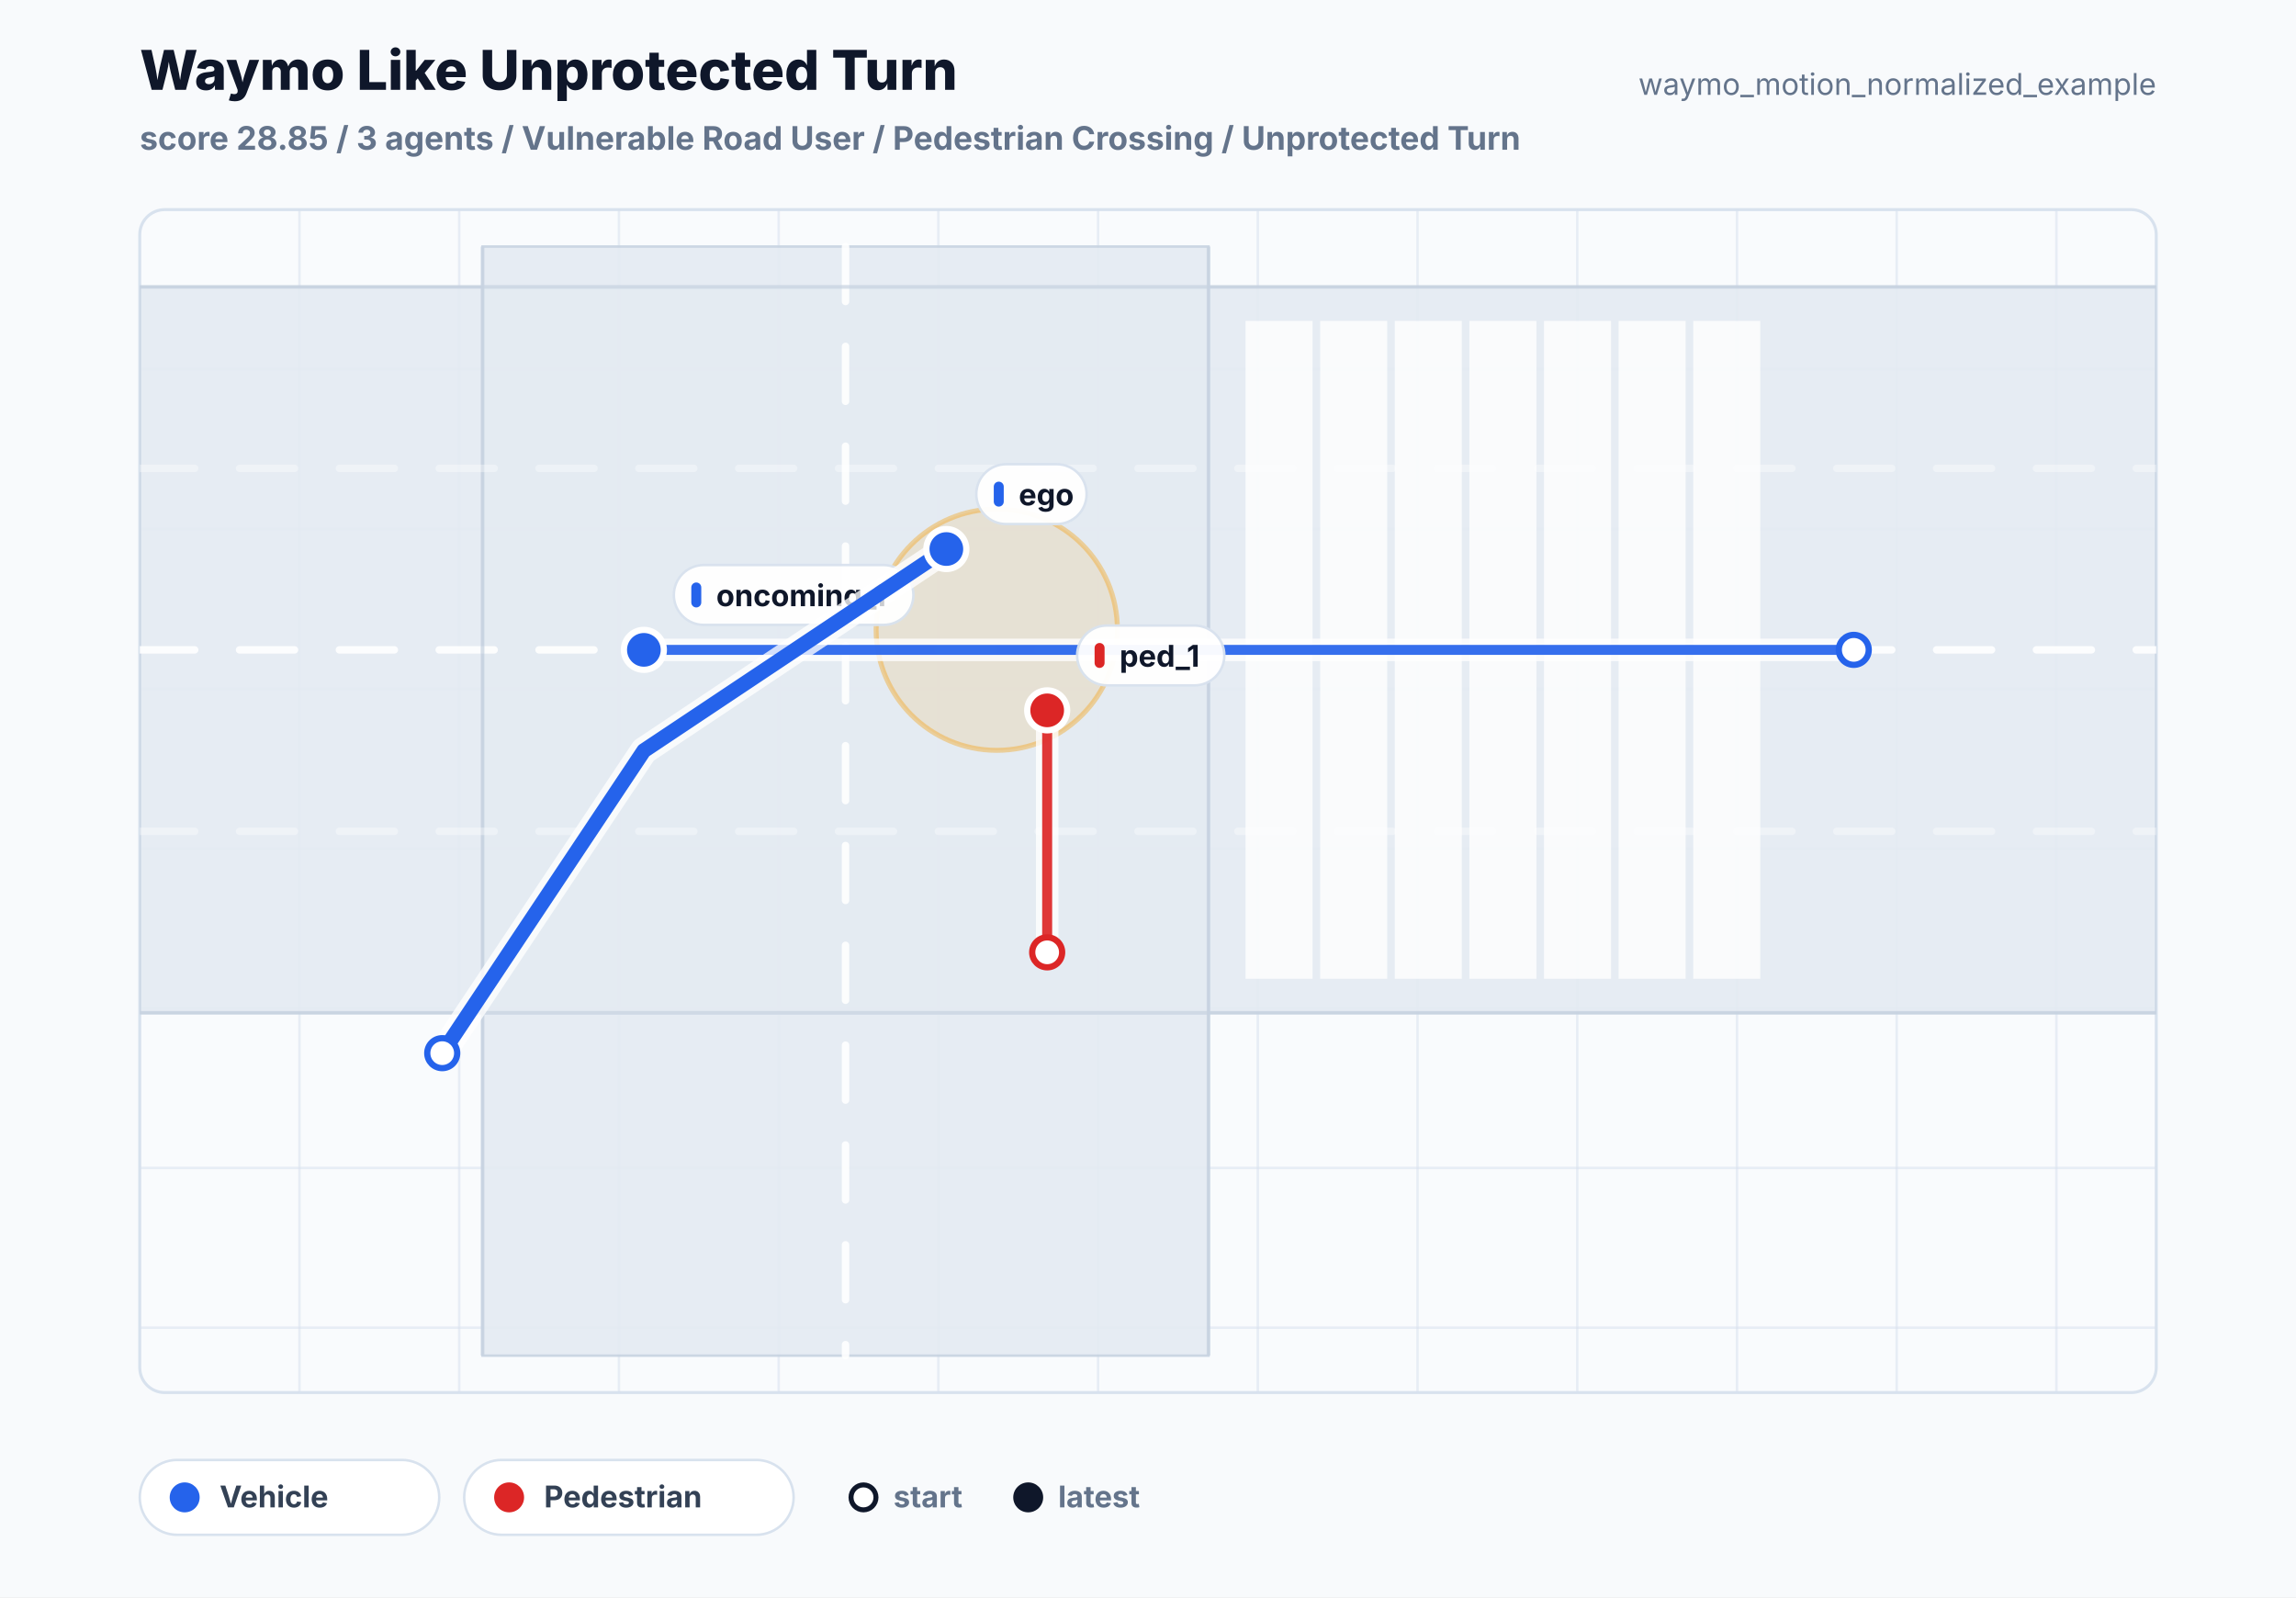
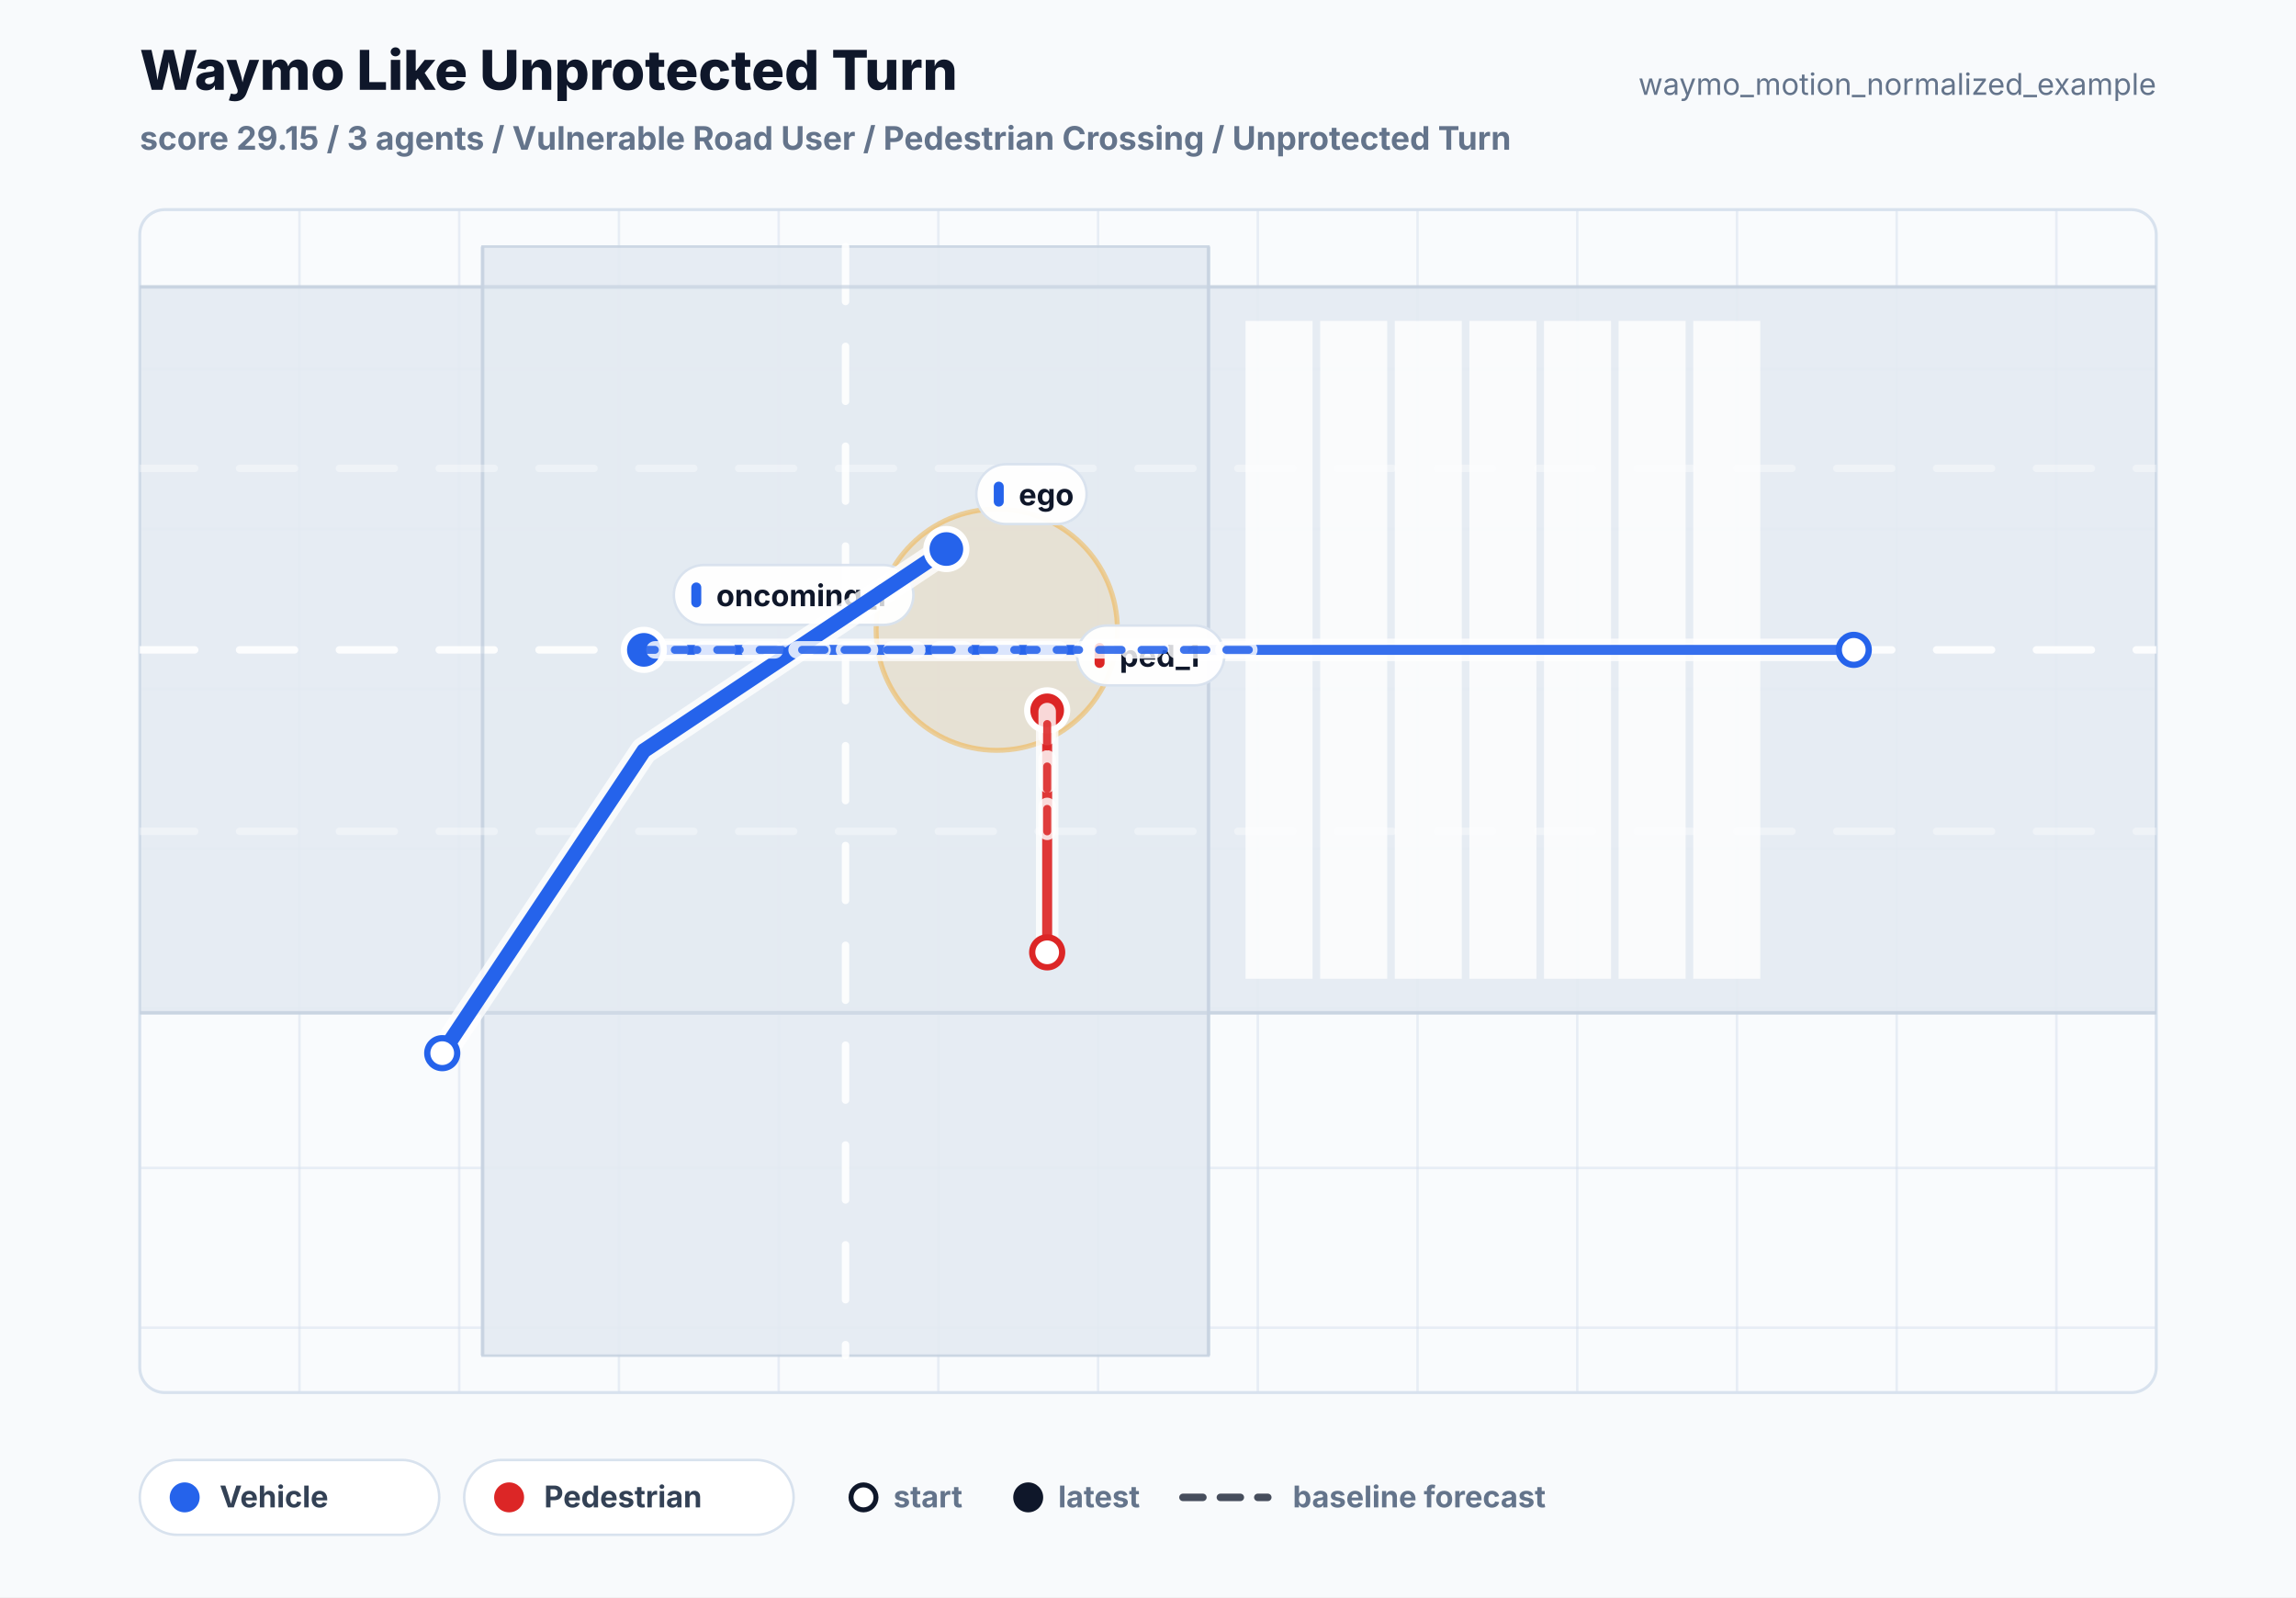
<svg xmlns="http://www.w3.org/2000/svg" width="920" height="640" viewBox="0 0 920 640" role="img">
  <defs>
    <clipPath id="scenario-plot-clip">
      <rect x="56" y="84" width="808" height="474" rx="10" />
    </clipPath>
  </defs>
  <rect x="0" y="0" width="920" height="640" fill="#f8fafc" />
  <text x="56" y="36" fill="#0f172a" font-size="22" font-family="Inter, Arial, sans-serif" font-weight="800">Waymo Like Unprotected Turn</text>
-   <text x="56" y="60" fill="#64748b" font-size="13" font-family="Inter, Arial, sans-serif" font-weight="650">score 28.85 / 3 agents / Vulnerable Road User / Pedestrian Crossing / Unprotected Turn</text>
+   <text x="56" y="60" fill="#64748b" font-size="13" font-family="Inter, Arial, sans-serif" font-weight="650">score 29.15 / 3 agents / Vulnerable Road User / Pedestrian Crossing / Unprotected Turn</text>
  <text x="864" y="38" fill="#64748b" font-size="12" font-family="Inter, Arial, sans-serif" text-anchor="end">waymo_motion_normalized_example</text>
  <rect x="56" y="84" width="808" height="474" rx="10" fill="#f9fbfd" stroke="#d8e2ee" stroke-width="1.2" />
  <g clip-path="url(#scenario-plot-clip)">
    <line x1="120" y1="84" x2="120" y2="558" stroke="#d7e1ee" stroke-width="1" opacity="0.52" />
    <line x1="184" y1="84" x2="184" y2="558" stroke="#d7e1ee" stroke-width="1" opacity="0.52" />
    <line x1="248" y1="84" x2="248" y2="558" stroke="#d7e1ee" stroke-width="1" opacity="0.52" />
    <line x1="312" y1="84" x2="312" y2="558" stroke="#d7e1ee" stroke-width="1" opacity="0.52" />
    <line x1="376" y1="84" x2="376" y2="558" stroke="#d7e1ee" stroke-width="1" opacity="0.52" />
    <line x1="440" y1="84" x2="440" y2="558" stroke="#d7e1ee" stroke-width="1" opacity="0.52" />
    <line x1="504" y1="84" x2="504" y2="558" stroke="#d7e1ee" stroke-width="1" opacity="0.52" />
    <line x1="568" y1="84" x2="568" y2="558" stroke="#d7e1ee" stroke-width="1" opacity="0.52" />
    <line x1="632" y1="84" x2="632" y2="558" stroke="#d7e1ee" stroke-width="1" opacity="0.52" />
    <line x1="696" y1="84" x2="696" y2="558" stroke="#d7e1ee" stroke-width="1" opacity="0.52" />
    <line x1="760" y1="84" x2="760" y2="558" stroke="#d7e1ee" stroke-width="1" opacity="0.52" />
    <line x1="824" y1="84" x2="824" y2="558" stroke="#d7e1ee" stroke-width="1" opacity="0.52" />
    <line x1="56" y1="148" x2="864" y2="148" stroke="#d7e1ee" stroke-width="1" opacity="0.52" />
    <line x1="56" y1="212" x2="864" y2="212" stroke="#d7e1ee" stroke-width="1" opacity="0.52" />
    <line x1="56" y1="276" x2="864" y2="276" stroke="#d7e1ee" stroke-width="1" opacity="0.52" />
    <line x1="56" y1="340" x2="864" y2="340" stroke="#d7e1ee" stroke-width="1" opacity="0.52" />
    <line x1="56" y1="404" x2="864" y2="404" stroke="#d7e1ee" stroke-width="1" opacity="0.52" />
    <line x1="56" y1="468" x2="864" y2="468" stroke="#d7e1ee" stroke-width="1" opacity="0.52" />
    <line x1="56" y1="532" x2="864" y2="532" stroke="#d7e1ee" stroke-width="1" opacity="0.52" />
    <rect x="56.00" y="114.96" width="808.00" height="290.88" fill="#e4eaf2" stroke="#c7d3e1" stroke-width="1" opacity="0.92" />
    <rect x="193.36" y="98.80" width="290.88" height="444.40" fill="#e4eaf2" stroke="#c7d3e1" stroke-width="1" opacity="0.92" />
    <line x1="56.00" y1="260.40" x2="864.00" y2="260.40" stroke="#ffffff" stroke-width="3" stroke-linecap="round" stroke-dasharray="22 18" opacity="0.88" />
    <line x1="338.80" y1="98.80" x2="338.80" y2="543.20" stroke="#ffffff" stroke-width="3" stroke-linecap="round" stroke-dasharray="22 18" opacity="0.88" />
    <line x1="56.00" y1="114.96" x2="864.00" y2="114.96" stroke="#c7d3e1" stroke-width="1.5" opacity="0.72" />
    <line x1="56.00" y1="405.84" x2="864.00" y2="405.84" stroke="#c7d3e1" stroke-width="1.5" opacity="0.72" />
    <line x1="193.36" y1="98.80" x2="193.36" y2="543.20" stroke="#c7d3e1" stroke-width="1.5" opacity="0.72" />
    <line x1="484.24" y1="98.80" x2="484.24" y2="543.20" stroke="#c7d3e1" stroke-width="1.5" opacity="0.72" />
    <line x1="56.00" y1="187.68" x2="864.00" y2="187.68" stroke="#ffffff" stroke-width="3" stroke-linecap="round" stroke-dasharray="22 18" opacity="0.35" />
    <line x1="56.00" y1="333.12" x2="864.00" y2="333.12" stroke="#ffffff" stroke-width="3" stroke-linecap="round" stroke-dasharray="22 18" opacity="0.35" />
    <rect x="499.59" y="129.10" width="25.86" height="262.60" fill="#ffffff" stroke="#ffffff" stroke-width="1" opacity="0.78" />
    <rect x="529.49" y="129.10" width="25.86" height="262.60" fill="#ffffff" stroke="#ffffff" stroke-width="1" opacity="0.78" />
    <rect x="559.38" y="129.10" width="25.86" height="262.60" fill="#ffffff" stroke="#ffffff" stroke-width="1" opacity="0.78" />
    <rect x="589.28" y="129.10" width="25.86" height="262.60" fill="#ffffff" stroke="#ffffff" stroke-width="1" opacity="0.78" />
    <rect x="619.18" y="129.10" width="25.86" height="262.60" fill="#ffffff" stroke="#ffffff" stroke-width="1" opacity="0.78" />
    <rect x="649.07" y="129.10" width="25.86" height="262.60" fill="#ffffff" stroke="#ffffff" stroke-width="1" opacity="0.78" />
    <rect x="678.97" y="129.10" width="25.86" height="262.60" fill="#ffffff" stroke="#ffffff" stroke-width="1" opacity="0.78" />
    <circle cx="399.40" cy="252.32" r="48.34" fill="#f59e0b" opacity="0.13" />
    <circle cx="399.40" cy="252.32" r="48.34" fill="none" stroke="#f59e0b" stroke-width="2" opacity="0.38" />
    <g class="track track-vehicle">
      <polyline points="742.80,260.40 500.40,260.40 258.00,260.40" fill="none" stroke="#ffffff" stroke-width="9" stroke-linecap="round" stroke-linejoin="round" opacity="0.78" />
      <polyline points="742.80,260.40 500.40,260.40 258.00,260.40" fill="none" stroke="#2563eb" stroke-width="4" stroke-linecap="round" stroke-linejoin="round" opacity="0.92" />
      <circle cx="742.80" cy="260.40" r="6" fill="#ffffff" stroke="#2563eb" stroke-width="2.5" />
      <circle cx="258.00" cy="260.40" r="8" fill="#2563eb" stroke="#ffffff" stroke-width="2.5" />
      <rect x="270.00" y="226.40" width="96.00" height="24.00" rx="12" fill="#ffffff" stroke="#d8e2ee" opacity="0.96" />
      <rect x="277.00" y="233.40" width="4" height="10" rx="2" fill="#2563eb" />
      <text x="287.00" y="242.90" fill="#0f172a" font-size="12" font-family="Inter, Arial, sans-serif" font-weight="750">oncoming_1</text>
    </g>
    <g class="track track-pedestrian">
      <polyline points="419.60,381.60 419.60,333.12 419.60,284.64" fill="none" stroke="#ffffff" stroke-width="9" stroke-linecap="round" stroke-linejoin="round" opacity="0.78" />
      <polyline points="419.60,381.60 419.60,333.12 419.60,284.64" fill="none" stroke="#dc2626" stroke-width="4" stroke-linecap="round" stroke-linejoin="round" opacity="0.92" />
      <circle cx="419.60" cy="381.60" r="6" fill="#ffffff" stroke="#dc2626" stroke-width="2.5" />
      <circle cx="419.60" cy="284.64" r="8" fill="#dc2626" stroke="#ffffff" stroke-width="2.5" />
      <rect x="431.60" y="250.64" width="59.00" height="24.00" rx="12" fill="#ffffff" stroke="#d8e2ee" opacity="0.96" />
      <rect x="438.60" y="257.64" width="4" height="10" rx="2" fill="#dc2626" />
      <text x="448.60" y="267.14" fill="#0f172a" font-size="12" font-family="Inter, Arial, sans-serif" font-weight="750">ped_1</text>
    </g>
    <g class="track track-vehicle">
      <polyline points="177.20,422.00 258.00,300.80 379.20,220.00" fill="none" stroke="#ffffff" stroke-width="11" stroke-linecap="round" stroke-linejoin="round" opacity="0.78" />
      <polyline points="177.20,422.00 258.00,300.80 379.20,220.00" fill="none" stroke="#2563eb" stroke-width="6" stroke-linecap="round" stroke-linejoin="round" opacity="1.0" />
      <circle cx="177.20" cy="422.00" r="6" fill="#ffffff" stroke="#2563eb" stroke-width="2.5" />
      <circle cx="379.20" cy="220.00" r="8" fill="#2563eb" stroke="#ffffff" stroke-width="2.5" />
      <rect x="391.20" y="186.00" width="44.20" height="24.00" rx="12" fill="#ffffff" stroke="#d8e2ee" opacity="0.96" />
      <rect x="398.20" y="193.00" width="4" height="10" rx="2" fill="#2563eb" />
      <text x="408.20" y="202.50" fill="#0f172a" font-size="12" font-family="Inter, Arial, sans-serif" font-weight="750">ego</text>
    </g>
+     <g class="baseline-prediction prediction-vehicle">
+       <polyline points="500.40,260.40 258.00,260.40" fill="none" stroke="#ffffff" stroke-width="7" stroke-linecap="round" stroke-linejoin="round" stroke-dasharray="10 9" opacity="0.82" />
+       <polyline points="500.40,260.40 258.00,260.40" fill="none" stroke="#2563eb" stroke-width="3.2" stroke-linecap="round" stroke-linejoin="round" stroke-dasharray="9 8" opacity="0.88" />
+     </g>
+     <g class="baseline-prediction prediction-pedestrian">
+       <polyline points="419.60,333.12 419.60,284.64" fill="none" stroke="#ffffff" stroke-width="7" stroke-linecap="round" stroke-linejoin="round" stroke-dasharray="10 9" opacity="0.82" />
+       <polyline points="419.60,333.12 419.60,284.64" fill="none" stroke="#dc2626" stroke-width="3.2" stroke-linecap="round" stroke-linejoin="round" stroke-dasharray="9 8" opacity="0.88" />
+     </g>
  </g>
  <rect x="56" y="585" width="120" height="30" rx="15" fill="#ffffff" stroke="#d8e2ee" />
  <circle cx="74" cy="600" r="6" fill="#2563eb" />
  <text x="88" y="604" fill="#334155" font-size="12" font-family="Inter, Arial, sans-serif" font-weight="700">Vehicle</text>
  <rect x="186" y="585" width="132" height="30" rx="15" fill="#ffffff" stroke="#d8e2ee" />
  <circle cx="204" cy="600" r="6" fill="#dc2626" />
  <text x="218" y="604" fill="#334155" font-size="12" font-family="Inter, Arial, sans-serif" font-weight="700">Pedestrian</text>
  <circle cx="346" cy="600" r="5" fill="#ffffff" stroke="#0f172a" stroke-width="2" />
  <circle cx="412" cy="600" r="6" fill="#0f172a" />
  <text x="358" y="604" fill="#64748b" font-size="12" font-family="Inter, Arial, sans-serif" font-weight="700">start</text>
  <text x="424" y="604" fill="#64748b" font-size="12" font-family="Inter, Arial, sans-serif" font-weight="700">latest</text>
+   <line x1="474" y1="600" x2="508" y2="600" stroke="#0f172a" stroke-width="3" stroke-linecap="round" stroke-dasharray="8 7" opacity="0.76" />
+   <text x="518" y="604" fill="#64748b" font-size="12" font-family="Inter, Arial, sans-serif" font-weight="700">baseline forecast</text>
</svg>
